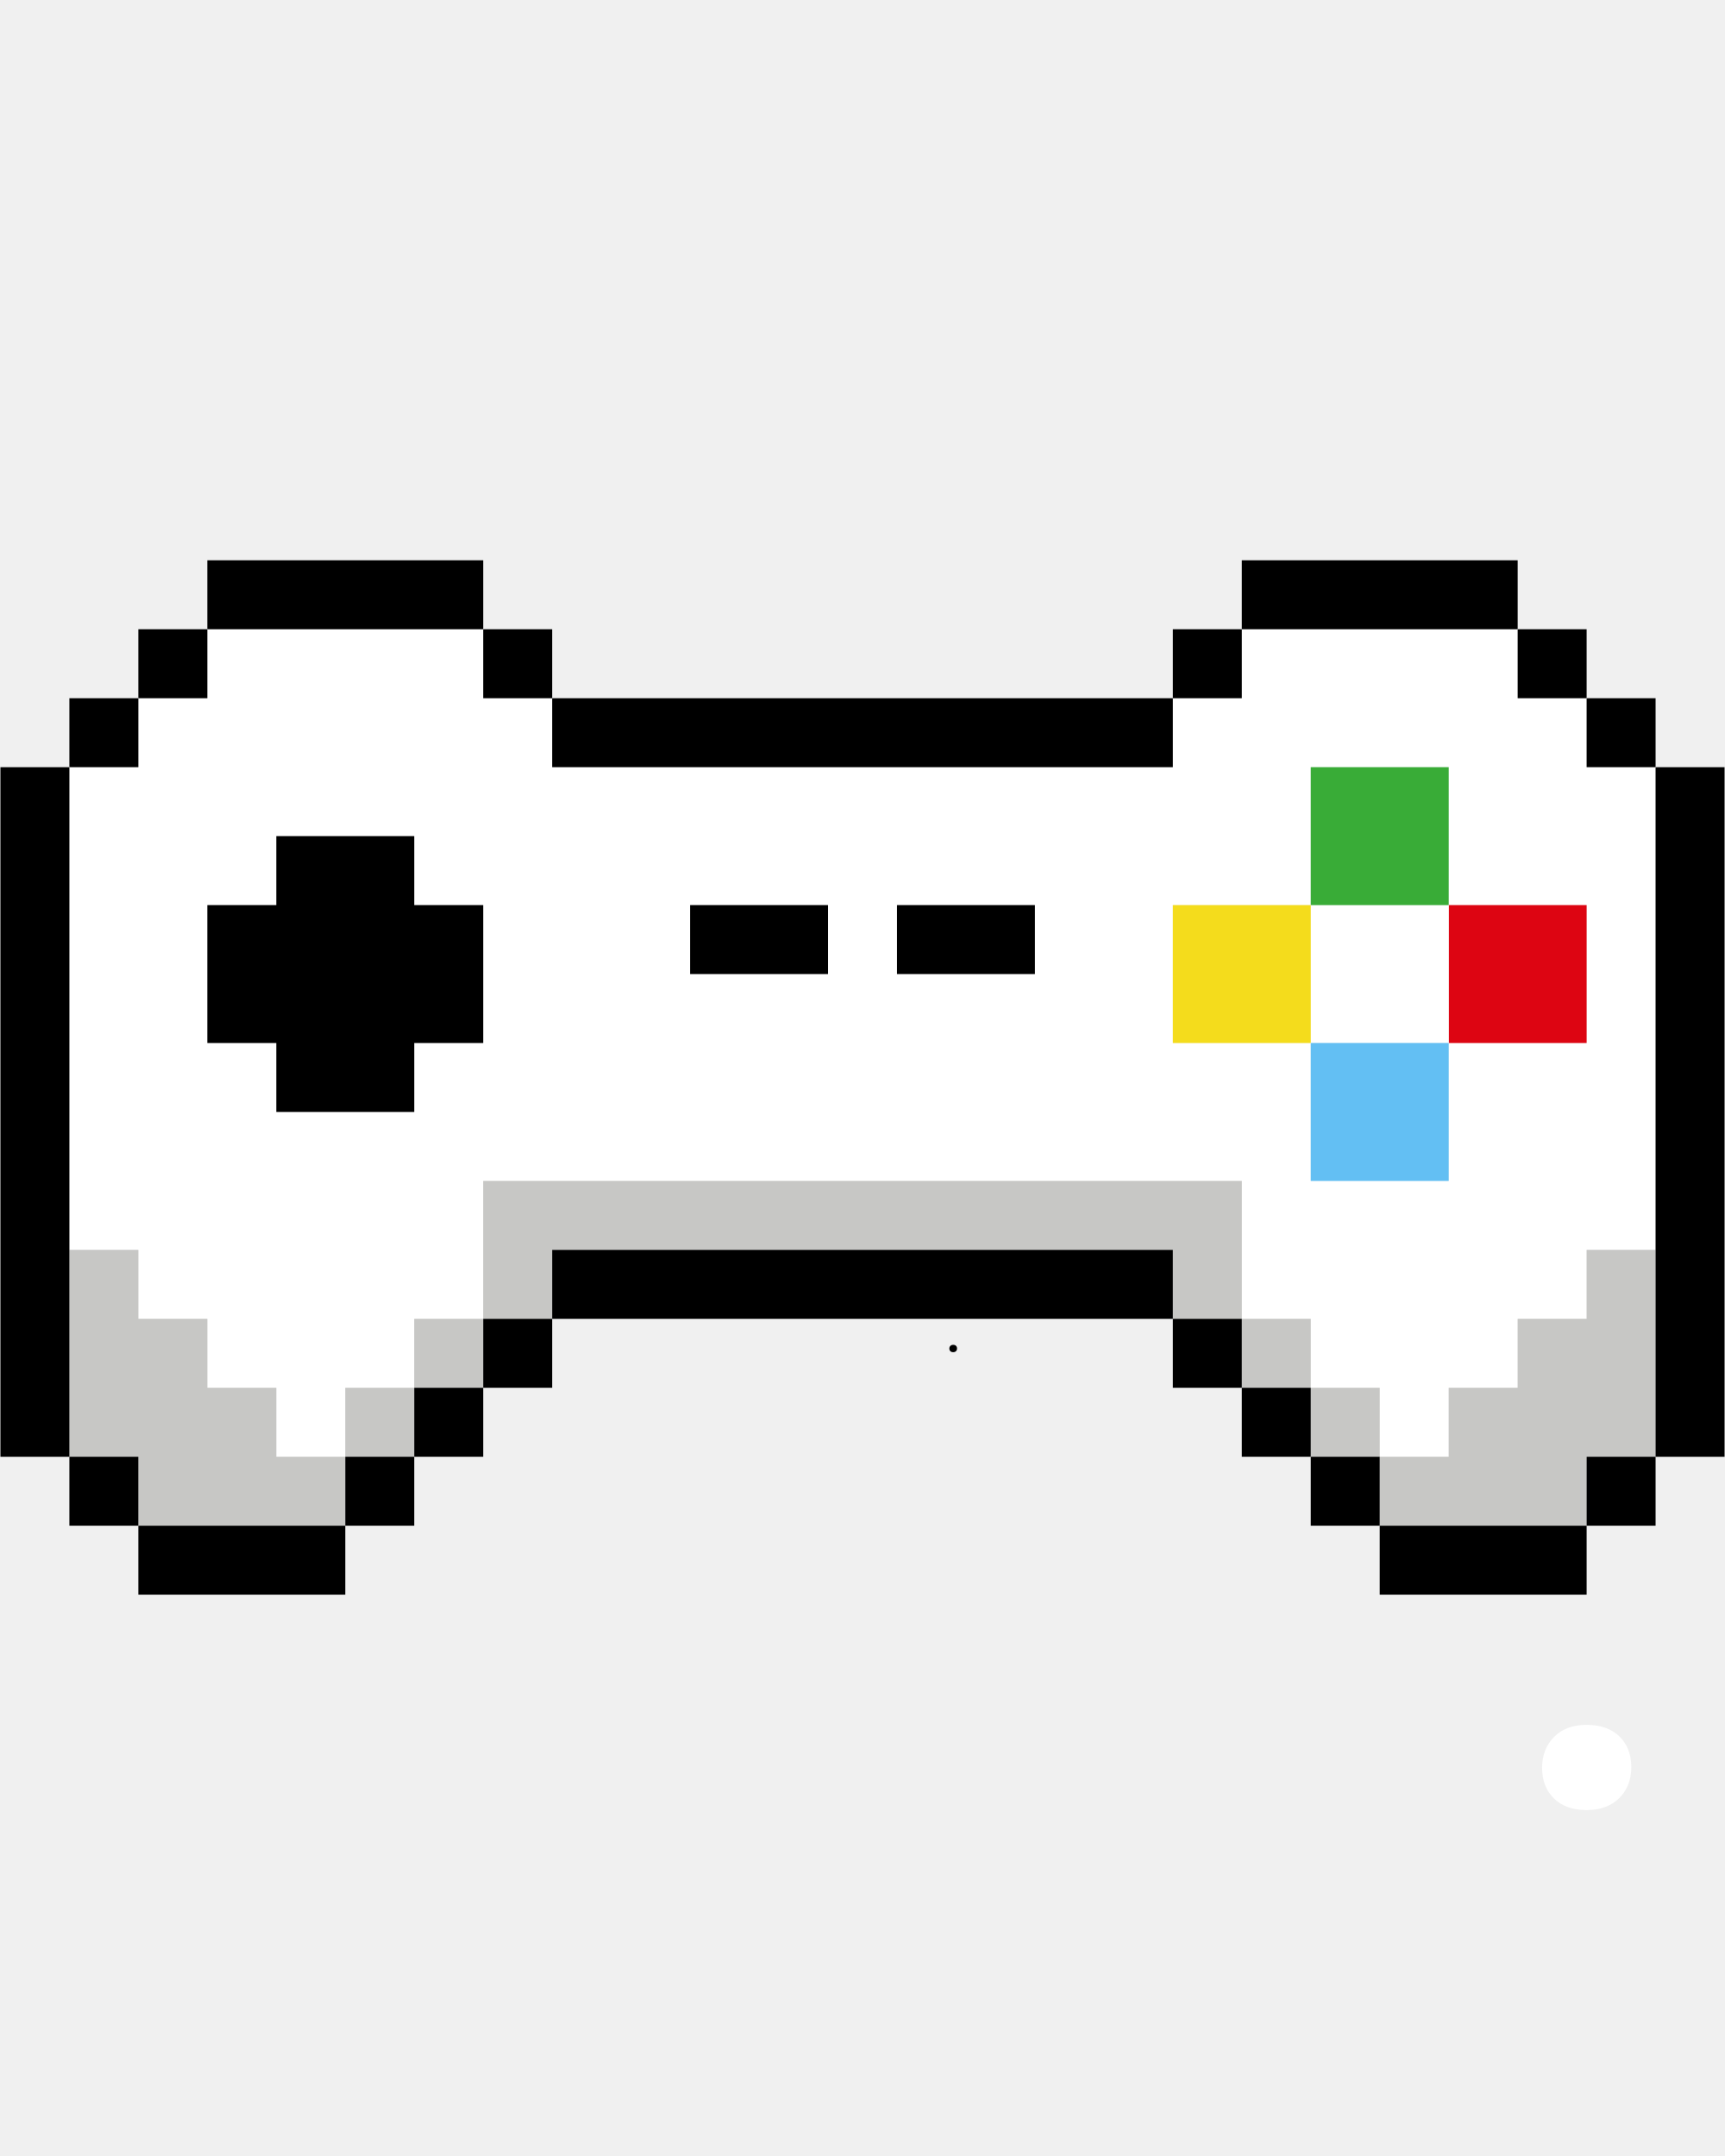
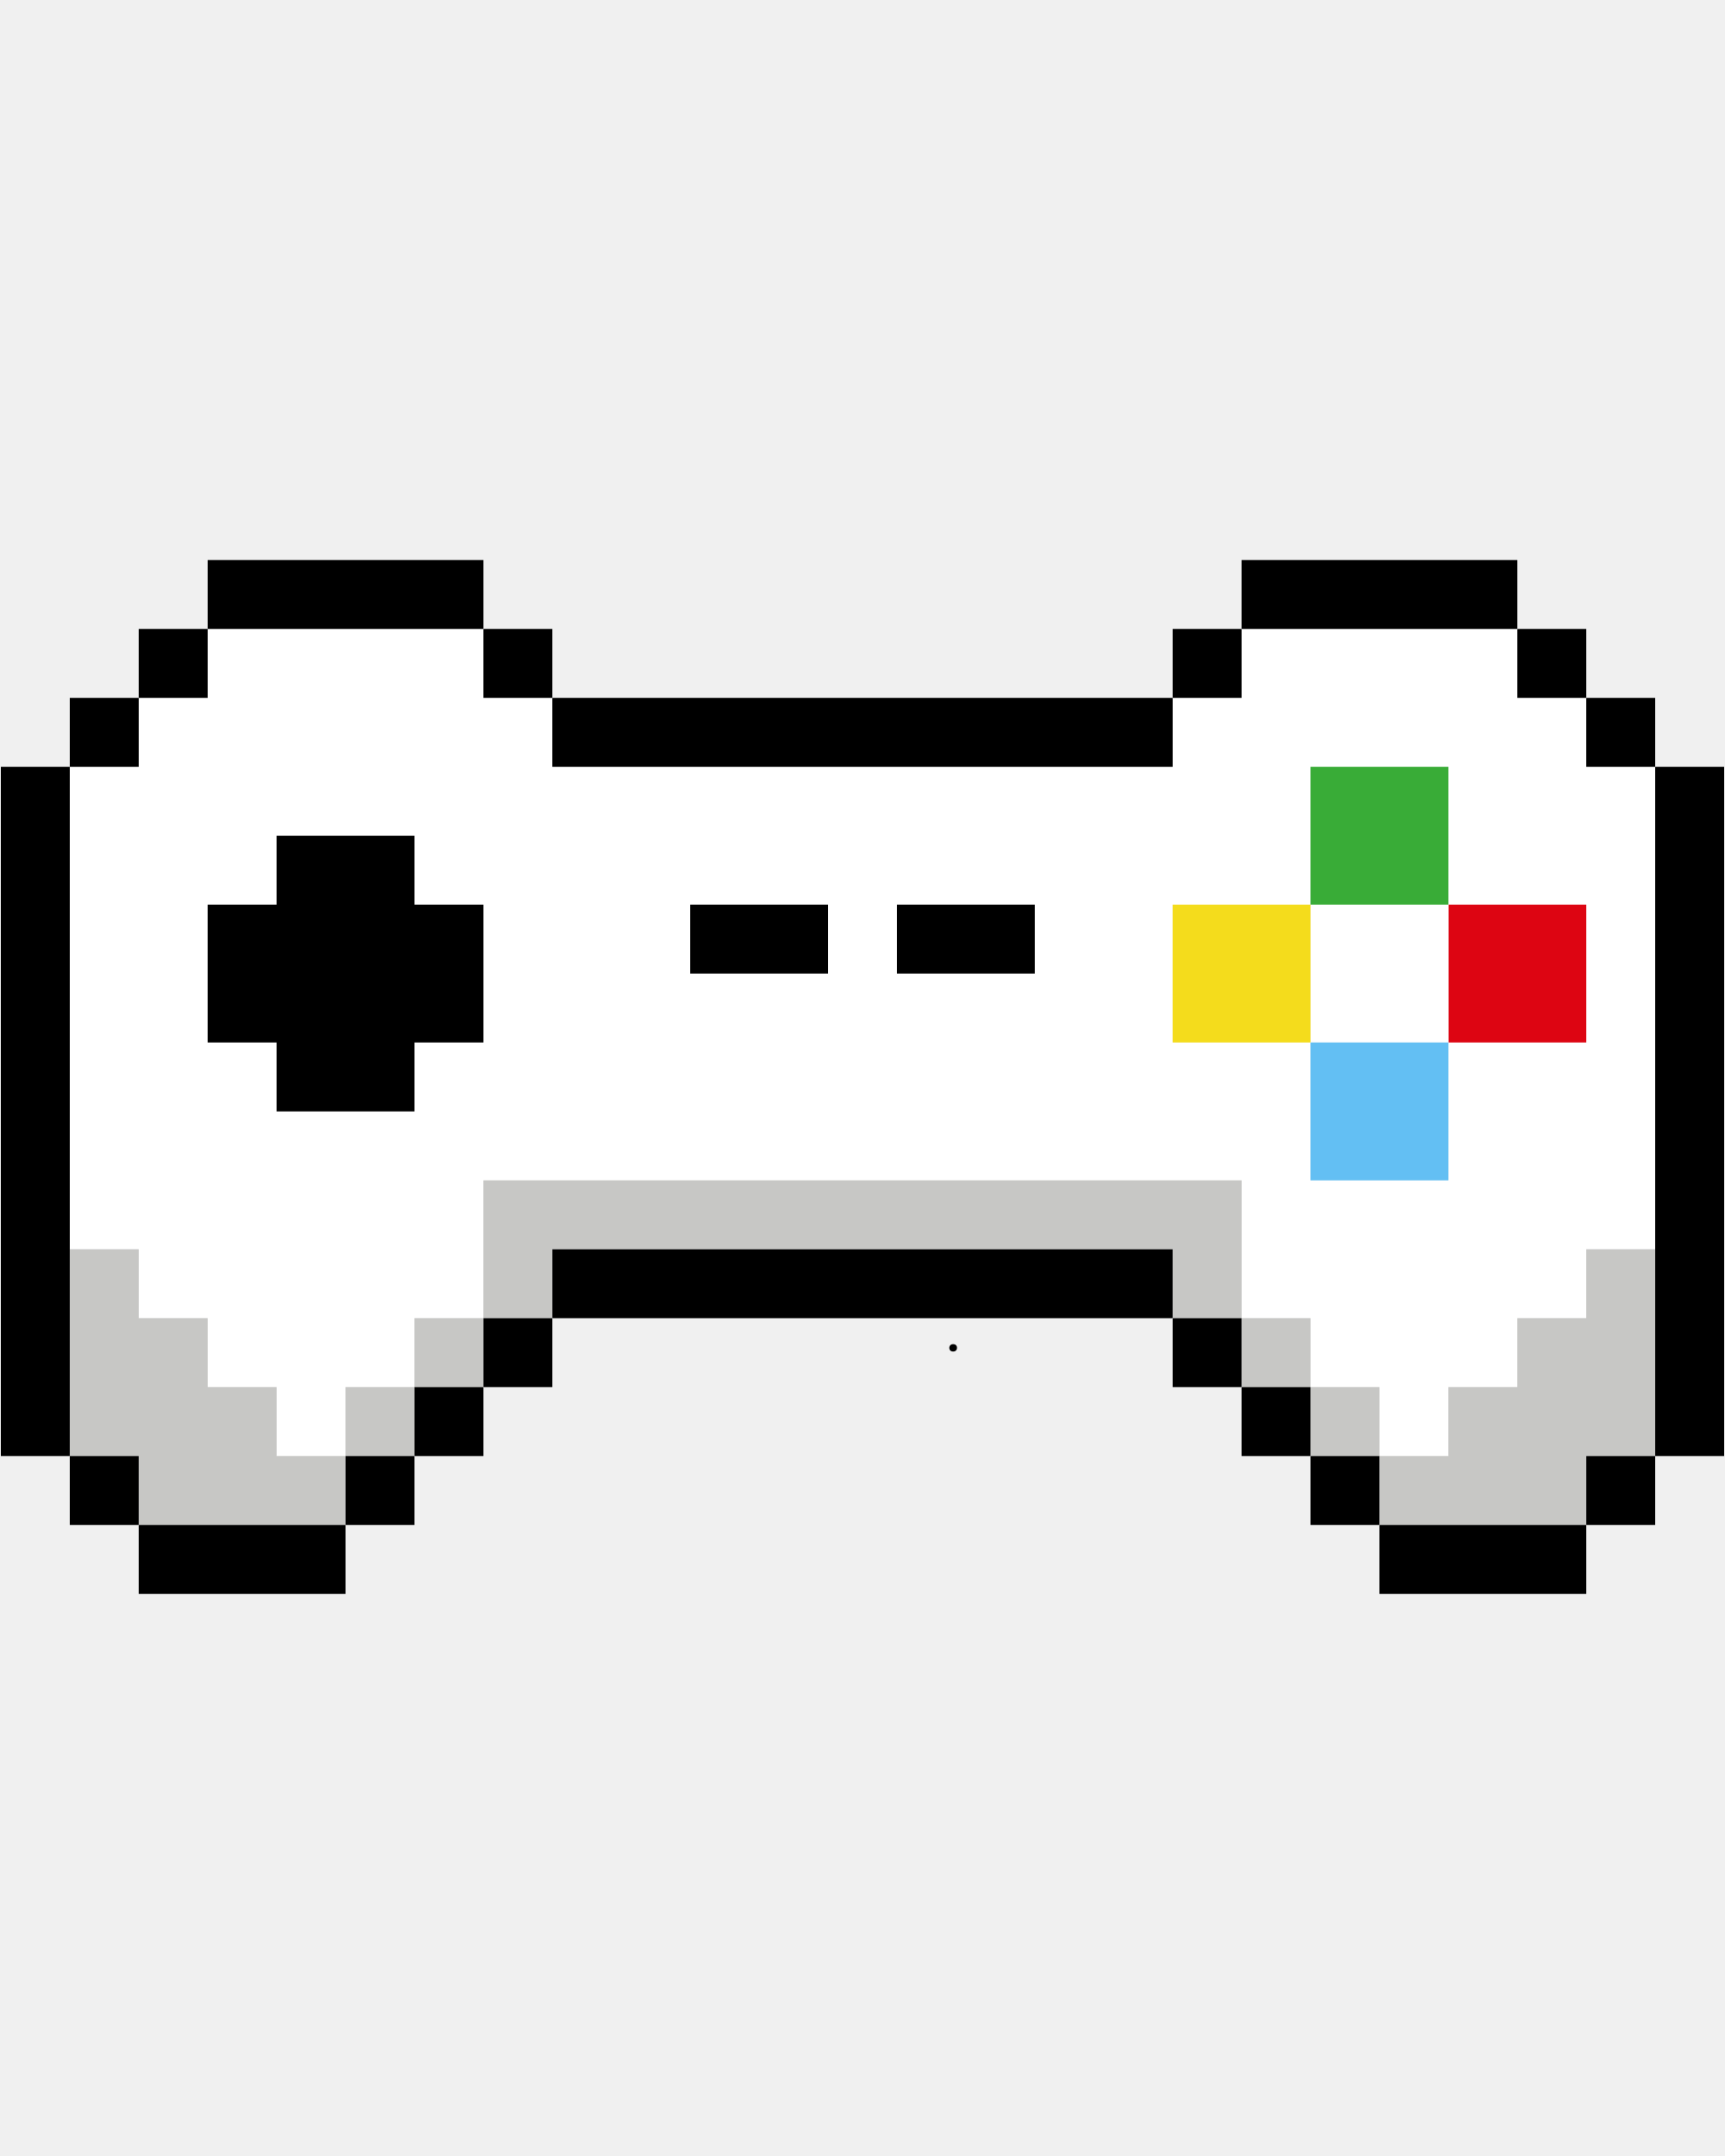
<svg xmlns="http://www.w3.org/2000/svg" width="1080" zoomAndPan="magnify" viewBox="0 0 810 1012.5" height="1350" preserveAspectRatio="xMidYMid meet" version="1.0">
  <defs>
-     <g />
-     <clipPath id="bc7668d5e5">
-       <path d="M 777 360 L 809.801 360 L 809.801 685 L 777 685 Z M 777 360 " clip-rule="nonzero" />
+     <clipPath id="f8bcc4e252">
+       <path d="M 777 360 L 809.602 360 L 809.602 684 L 777 684 Z M 777 360 " clip-rule="nonzero" />
    </clipPath>
-     <clipPath id="8b4d64c726">
-       <path d="M 0.199 360 L 33 360 L 33 685 L 0.199 685 Z M 0.199 360 " clip-rule="nonzero" />
+     <clipPath id="dbaa3917f2">
+       <path d="M 0.398 360 L 33 360 L 33 684 L 0.398 684 Z M 0.398 360 " clip-rule="nonzero" />
    </clipPath>
  </defs>
-   <path fill="#ffffff" d="M 777.406 554.586 L 777.406 586.965 L 745.027 586.965 L 745.027 619.344 L 712.648 619.344 L 712.648 651.723 L 680.27 651.723 L 680.27 684.117 L 647.875 684.117 L 647.875 651.723 L 615.496 651.723 L 615.496 619.344 L 583.117 619.344 L 583.117 554.586 L 226.891 554.586 L 226.891 619.344 L 194.5 619.344 L 194.5 651.723 L 162.121 651.723 L 162.121 684.117 L 129.738 684.117 L 129.738 651.723 L 97.359 651.723 L 97.359 619.344 L 64.969 619.344 L 64.969 586.965 L 32.59 586.965 L 32.59 360.277 L 64.969 360.277 L 64.969 327.895 L 97.359 327.895 L 97.359 295.504 L 226.895 295.504 L 226.895 327.895 L 259.277 327.895 L 259.277 360.277 L 550.734 360.277 L 550.734 327.895 L 583.117 327.895 L 583.117 295.504 L 712.652 295.504 L 712.652 327.895 L 745.031 327.895 L 745.031 360.277 L 777.41 360.277 L 777.41 554.586 Z M 745.027 489.809 L 745.027 425.047 L 680.27 425.047 L 680.27 360.277 L 615.496 360.277 L 615.496 425.047 L 550.734 425.047 L 550.734 489.809 L 615.496 489.809 L 615.496 554.582 L 680.27 554.582 L 680.27 489.809 Z M 485.957 457.43 L 485.957 425.047 L 421.184 425.047 L 421.184 457.43 Z M 388.805 457.43 L 388.805 425.047 L 324.043 425.047 L 324.043 457.43 Z M 226.887 489.809 L 226.887 425.047 L 194.496 425.047 L 194.496 392.656 L 129.734 392.656 L 129.734 425.047 L 97.355 425.047 L 97.355 489.809 L 129.734 489.809 L 129.734 522.188 L 194.496 522.188 L 194.496 489.809 Z M 226.887 489.809 " fill-opacity="1" fill-rule="nonzero" />
-   <path fill="#dd0512" d="M 712.648 425.047 L 680.266 425.047 L 680.266 489.809 L 745.027 489.809 L 745.027 425.047 Z M 712.648 425.047 " fill-opacity="1" fill-rule="nonzero" />
-   <path fill="#ffffff" d="M 680.266 457.43 L 680.266 489.809 L 615.492 489.809 L 615.492 425.047 L 680.266 425.047 Z M 680.266 457.43 " fill-opacity="1" fill-rule="nonzero" />
-   <path fill="#63bff3" d="M 647.871 489.809 L 615.492 489.809 L 615.492 554.586 L 680.266 554.586 L 680.266 489.809 Z M 647.871 489.809 " fill-opacity="1" fill-rule="nonzero" />
-   <path fill="#39ac37" d="M 647.871 360.277 L 615.492 360.277 L 615.492 425.047 L 680.266 425.047 L 680.266 360.277 Z M 647.871 360.277 " fill-opacity="1" fill-rule="nonzero" />
-   <path fill="#f4dc1c" d="M 583.113 425.047 L 550.73 425.047 L 550.73 489.809 L 615.492 489.809 L 615.492 425.047 Z M 583.113 425.047 " fill-opacity="1" fill-rule="nonzero" />
-   <path fill="#c7c7c5" d="M 745.027 586.965 L 745.027 619.344 L 712.648 619.344 L 712.648 651.723 L 680.266 651.723 L 680.266 684.117 L 647.871 684.117 L 647.871 716.5 L 745.027 716.5 L 745.027 684.117 L 777.406 684.117 L 777.406 586.965 Z M 745.027 586.965 " fill-opacity="1" fill-rule="nonzero" />
-   <path fill="#c7c7c5" d="M 615.492 651.723 L 647.871 651.723 L 647.871 684.117 L 615.492 684.117 Z M 615.492 651.723 " fill-opacity="1" fill-rule="nonzero" />
-   <path fill="#c7c7c5" d="M 583.113 619.344 L 615.492 619.344 L 615.492 651.723 L 583.113 651.723 Z M 583.113 619.344 " fill-opacity="1" fill-rule="nonzero" />
-   <path fill="#c7c7c5" d="M 583.113 554.586 L 226.887 554.586 L 226.887 619.344 L 259.27 619.344 L 259.27 586.965 L 550.73 586.965 L 550.73 619.344 L 583.113 619.344 Z M 583.113 554.586 " fill-opacity="1" fill-rule="nonzero" />
-   <path fill="#c7c7c5" d="M 194.496 619.344 L 226.887 619.344 L 226.887 651.723 L 194.496 651.723 Z M 194.496 619.344 " fill-opacity="1" fill-rule="nonzero" />
-   <path fill="#c7c7c5" d="M 162.117 651.723 L 194.496 651.723 L 194.496 684.117 L 162.117 684.117 Z M 162.117 651.723 " fill-opacity="1" fill-rule="nonzero" />
-   <path fill="#c7c7c5" d="M 129.734 651.723 L 97.352 651.723 L 97.352 619.344 L 64.961 619.344 L 64.961 586.965 L 32.578 586.965 L 32.578 684.117 L 64.961 684.117 L 64.961 716.5 L 162.117 716.5 L 162.117 684.117 L 129.734 684.117 Z M 129.734 651.723 " fill-opacity="1" fill-rule="nonzero" />
-   <g clip-path="url(#bc7668d5e5)">
-     <path fill="#000000" d="M 777.406 360.277 L 777.406 684.117 L 809.801 684.117 L 809.801 360.277 Z M 777.406 360.277 " fill-opacity="1" fill-rule="nonzero" />
+   <path fill="#ffffff" d="M 777.223 554.312 L 777.223 586.676 L 744.859 586.676 L 744.859 619.039 L 712.496 619.039 L 712.496 651.402 L 680.133 651.402 L 680.133 683.781 L 647.754 683.781 L 647.754 651.402 L 615.391 651.402 L 615.391 619.039 L 583.027 619.039 L 583.027 554.312 L 226.98 554.312 L 226.98 619.039 L 194.605 619.039 L 194.605 651.402 L 162.242 651.402 L 162.242 683.781 L 129.875 683.781 L 129.875 651.402 L 97.512 651.402 L 97.512 619.039 L 65.137 619.039 L 65.137 586.676 L 32.773 586.676 L 32.773 360.098 L 65.137 360.098 L 65.137 327.734 L 97.512 327.734 L 97.512 295.359 L 226.984 295.359 L 226.984 327.734 L 259.348 327.734 L 259.348 360.098 L 550.664 360.098 L 550.664 327.734 L 583.027 327.734 L 583.027 295.359 L 712.5 295.359 L 712.5 327.734 L 744.863 327.734 L 744.863 360.098 L 777.227 360.098 L 777.227 554.312 Z M 744.859 489.566 L 744.859 424.836 L 680.133 424.836 L 680.133 360.098 L 615.391 360.098 L 615.391 424.836 L 550.664 424.836 L 550.664 489.566 L 615.391 489.566 L 615.391 554.309 L 680.133 554.309 L 680.133 489.566 Z M 485.918 457.203 L 485.918 424.836 L 421.176 424.836 L 421.176 457.203 Z M 388.812 457.203 L 388.812 424.836 L 324.082 424.836 L 324.082 457.203 Z M 226.977 489.566 L 226.977 424.836 L 194.602 424.836 L 194.602 392.461 L 129.871 392.461 L 129.871 424.836 L 97.508 424.836 L 97.508 489.566 L 129.871 489.566 L 129.871 521.93 L 194.602 521.93 L 194.602 489.566 Z M 226.977 489.566 " fill-opacity="1" fill-rule="nonzero" />
+   <path fill="#dd0512" d="M 712.496 424.836 L 680.129 424.836 L 680.129 489.566 L 744.859 489.566 L 744.859 424.836 Z M 712.496 424.836 " fill-opacity="1" fill-rule="nonzero" />
+   <path fill="#ffffff" d="M 615.387 424.836 L 680.129 424.836 L 680.129 489.566 L 615.387 489.566 Z M 615.387 424.836 " fill-opacity="1" fill-rule="nonzero" />
+   <path fill="#63bff3" d="M 647.75 489.566 L 615.387 489.566 L 615.387 554.312 L 680.129 554.312 L 680.129 489.566 Z M 647.75 489.566 " fill-opacity="1" fill-rule="nonzero" />
+   <path fill="#39ac37" d="M 647.75 360.098 L 615.387 360.098 L 615.387 424.836 L 680.129 424.836 L 680.129 360.098 Z M 647.75 360.098 " fill-opacity="1" fill-rule="nonzero" />
+   <path fill="#f4dc1c" d="M 583.023 424.836 L 550.66 424.836 L 550.66 489.566 L 615.387 489.566 L 615.387 424.836 Z M 583.023 424.836 " fill-opacity="1" fill-rule="nonzero" />
+   <path fill="#c7c7c5" d="M 744.859 586.676 L 744.859 619.039 L 712.496 619.039 L 712.496 651.402 L 680.129 651.402 L 680.129 683.781 L 647.75 683.781 L 647.75 716.145 L 744.859 716.145 L 744.859 683.781 L 777.223 683.781 L 777.223 586.676 Z M 744.859 586.676 " fill-opacity="1" fill-rule="nonzero" />
+   <path fill="#c7c7c5" d="M 615.387 651.402 L 647.75 651.402 L 647.75 683.781 L 615.387 683.781 Z M 615.387 651.402 " fill-opacity="1" fill-rule="nonzero" />
+   <path fill="#c7c7c5" d="M 583.023 619.039 L 615.387 619.039 L 615.387 651.402 L 583.023 651.402 Z M 583.023 619.039 " fill-opacity="1" fill-rule="nonzero" />
+   <path fill="#c7c7c5" d="M 583.023 554.312 L 226.977 554.312 L 226.977 619.039 L 259.34 619.039 L 259.34 586.676 L 550.66 586.676 L 550.66 619.039 L 583.023 619.039 Z M 583.023 554.312 " fill-opacity="1" fill-rule="nonzero" />
+   <path fill="#c7c7c5" d="M 194.602 619.039 L 226.977 619.039 L 226.977 651.402 L 194.602 651.402 Z M 194.602 619.039 " fill-opacity="1" fill-rule="nonzero" />
+   <path fill="#c7c7c5" d="M 162.238 651.402 L 194.602 651.402 L 194.602 683.781 L 162.238 683.781 Z M 162.238 651.402 " fill-opacity="1" fill-rule="nonzero" />
+   <path fill="#c7c7c5" d="M 129.871 651.402 L 97.504 651.402 L 97.504 619.039 L 65.129 619.039 L 65.129 586.676 L 32.762 586.676 L 32.762 683.781 L 65.129 683.781 L 65.129 716.145 L 162.238 716.145 L 162.238 683.781 L 129.871 683.781 Z M 129.871 651.402 " fill-opacity="1" fill-rule="nonzero" />
+   <g clip-path="url(#f8bcc4e252)">
+     <path fill="#000000" d="M 777.223 360.098 L 777.223 683.781 L 809.602 683.781 L 809.602 360.098 Z M 777.223 360.098 " fill-opacity="1" fill-rule="nonzero" />
  </g>
-   <path fill="#000000" d="M 745.027 684.117 L 777.406 684.117 L 777.406 716.496 L 745.027 716.496 Z M 745.027 684.117 " fill-opacity="1" fill-rule="nonzero" />
-   <path fill="#000000" d="M 745.027 327.895 L 777.406 327.895 L 777.406 360.277 L 745.027 360.277 Z M 745.027 327.895 " fill-opacity="1" fill-rule="nonzero" />
-   <path fill="#000000" d="M 712.648 295.5 L 745.027 295.5 L 745.027 327.891 L 712.648 327.891 Z M 712.648 295.5 " fill-opacity="1" fill-rule="nonzero" />
-   <path fill="#000000" d="M 680.266 716.5 L 647.871 716.5 L 647.871 748.879 L 745.027 748.879 L 745.027 716.5 Z M 680.266 716.5 " fill-opacity="1" fill-rule="nonzero" />
-   <path fill="#000000" d="M 615.492 684.117 L 647.871 684.117 L 647.871 716.496 L 615.492 716.496 Z M 615.492 684.117 " fill-opacity="1" fill-rule="nonzero" />
-   <path fill="#000000" d="M 647.871 295.5 L 712.648 295.5 L 712.648 263.121 L 583.113 263.121 L 583.113 295.5 Z M 647.871 295.5 " fill-opacity="1" fill-rule="nonzero" />
-   <path fill="#000000" d="M 583.113 651.723 L 615.492 651.723 L 615.492 684.117 L 583.113 684.117 Z M 583.113 651.723 " fill-opacity="1" fill-rule="nonzero" />
-   <path fill="#000000" d="M 550.73 619.344 L 583.113 619.344 L 583.113 651.723 L 550.73 651.723 Z M 550.73 619.344 " fill-opacity="1" fill-rule="nonzero" />
-   <path fill="#000000" d="M 550.73 295.5 L 583.113 295.5 L 583.113 327.891 L 550.73 327.891 Z M 550.73 295.5 " fill-opacity="1" fill-rule="nonzero" />
-   <path fill="#000000" d="M 518.34 586.965 L 259.27 586.965 L 259.27 619.344 L 550.73 619.344 L 550.73 586.965 Z M 518.34 586.965 " fill-opacity="1" fill-rule="nonzero" />
-   <path fill="#000000" d="M 421.184 425.047 L 421.184 457.43 L 485.957 457.43 L 485.957 425.047 Z M 421.184 425.047 " fill-opacity="1" fill-rule="nonzero" />
-   <path fill="#000000" d="M 324.043 425.047 L 324.043 457.43 L 388.805 457.43 L 388.805 425.047 Z M 324.043 425.047 " fill-opacity="1" fill-rule="nonzero" />
-   <path fill="#000000" d="M 291.652 360.277 L 550.73 360.277 L 550.73 327.895 L 259.27 327.895 L 259.27 360.277 Z M 291.652 360.277 " fill-opacity="1" fill-rule="nonzero" />
-   <path fill="#000000" d="M 226.887 619.344 L 259.27 619.344 L 259.27 651.723 L 226.887 651.723 Z M 226.887 619.344 " fill-opacity="1" fill-rule="nonzero" />
-   <path fill="#000000" d="M 226.887 295.5 L 259.27 295.5 L 259.27 327.891 L 226.887 327.891 Z M 226.887 295.5 " fill-opacity="1" fill-rule="nonzero" />
-   <path fill="#000000" d="M 194.496 651.723 L 226.887 651.723 L 226.887 684.117 L 194.496 684.117 Z M 194.496 651.723 " fill-opacity="1" fill-rule="nonzero" />
-   <path fill="#000000" d="M 162.117 684.117 L 194.496 684.117 L 194.496 716.496 L 162.117 716.496 Z M 162.117 684.117 " fill-opacity="1" fill-rule="nonzero" />
-   <path fill="#000000" d="M 194.496 392.656 L 129.734 392.656 L 129.734 425.047 L 97.352 425.047 L 97.352 489.809 L 129.734 489.809 L 129.734 522.191 L 194.496 522.191 L 194.496 489.809 L 226.887 489.809 L 226.887 425.047 L 194.496 425.047 Z M 194.496 392.656 " fill-opacity="1" fill-rule="nonzero" />
-   <path fill="#000000" d="M 162.117 295.5 L 226.887 295.5 L 226.887 263.121 L 97.352 263.121 L 97.352 295.5 Z M 162.117 295.5 " fill-opacity="1" fill-rule="nonzero" />
-   <path fill="#000000" d="M 97.352 716.5 L 64.961 716.5 L 64.961 748.879 L 162.117 748.879 L 162.117 716.5 Z M 97.352 716.5 " fill-opacity="1" fill-rule="nonzero" />
-   <path fill="#000000" d="M 64.961 295.5 L 97.352 295.5 L 97.352 327.891 L 64.961 327.891 Z M 64.961 295.5 " fill-opacity="1" fill-rule="nonzero" />
-   <path fill="#000000" d="M 32.578 684.117 L 64.961 684.117 L 64.961 716.496 L 32.578 716.496 Z M 32.578 684.117 " fill-opacity="1" fill-rule="nonzero" />
-   <path fill="#000000" d="M 32.578 327.895 L 64.961 327.895 L 64.961 360.277 L 32.578 360.277 Z M 32.578 327.895 " fill-opacity="1" fill-rule="nonzero" />
-   <g clip-path="url(#8b4d64c726)">
-     <path fill="#000000" d="M 32.578 619.344 L 32.578 360.277 L 0.199 360.277 L 0.199 684.117 L 32.578 684.117 Z M 32.578 619.344 " fill-opacity="1" fill-rule="nonzero" />
+   <path fill="#000000" d="M 744.859 683.781 L 777.223 683.781 L 777.223 716.141 L 744.859 716.141 Z M 744.859 683.781 " fill-opacity="1" fill-rule="nonzero" />
+   <path fill="#000000" d="M 744.859 327.734 L 777.223 327.734 L 777.223 360.098 L 744.859 360.098 Z M 744.859 327.734 " fill-opacity="1" fill-rule="nonzero" />
+   <path fill="#000000" d="M 712.496 295.355 L 744.859 295.355 L 744.859 327.73 L 712.496 327.73 Z M 712.496 295.355 " fill-opacity="1" fill-rule="nonzero" />
+   <path fill="#000000" d="M 680.129 716.145 L 647.75 716.145 L 647.75 748.508 L 744.859 748.508 L 744.859 716.145 Z M 680.129 716.145 " fill-opacity="1" fill-rule="nonzero" />
+   <path fill="#000000" d="M 615.387 683.781 L 647.75 683.781 L 647.75 716.141 L 615.387 716.141 Z M 615.387 683.781 " fill-opacity="1" fill-rule="nonzero" />
+   <path fill="#000000" d="M 647.75 295.355 L 712.496 295.355 L 712.496 262.992 L 583.023 262.992 L 583.023 295.355 Z M 647.75 295.355 " fill-opacity="1" fill-rule="nonzero" />
+   <path fill="#000000" d="M 583.023 651.402 L 615.387 651.402 L 615.387 683.781 L 583.023 683.781 Z M 583.023 651.402 " fill-opacity="1" fill-rule="nonzero" />
+   <path fill="#000000" d="M 550.66 619.039 L 583.023 619.039 L 583.023 651.402 L 550.66 651.402 Z M 550.66 619.039 " fill-opacity="1" fill-rule="nonzero" />
+   <path fill="#000000" d="M 550.66 295.355 L 583.023 295.355 L 583.023 327.73 L 550.66 327.73 Z M 550.66 295.355 " fill-opacity="1" fill-rule="nonzero" />
+   <path fill="#000000" d="M 518.285 586.676 L 259.34 586.676 L 259.34 619.039 L 550.66 619.039 L 550.66 586.676 Z M 518.285 586.676 " fill-opacity="1" fill-rule="nonzero" />
+   <path fill="#000000" d="M 421.176 424.836 L 421.176 457.203 L 485.918 457.203 L 485.918 424.836 Z M 421.176 424.836 " fill-opacity="1" fill-rule="nonzero" />
+   <path fill="#000000" d="M 324.082 424.836 L 324.082 457.203 L 388.812 457.203 L 388.812 424.836 Z M 324.082 424.836 " fill-opacity="1" fill-rule="nonzero" />
+   <path fill="#000000" d="M 291.707 360.098 L 550.66 360.098 L 550.66 327.734 L 259.34 327.734 L 259.34 360.098 Z M 291.707 360.098 " fill-opacity="1" fill-rule="nonzero" />
+   <path fill="#000000" d="M 226.977 619.039 L 259.34 619.039 L 259.34 651.402 L 226.977 651.402 Z M 226.977 619.039 " fill-opacity="1" fill-rule="nonzero" />
+   <path fill="#000000" d="M 226.977 295.355 L 259.34 295.355 L 259.34 327.73 L 226.977 327.73 Z M 226.977 295.355 " fill-opacity="1" fill-rule="nonzero" />
+   <path fill="#000000" d="M 194.602 651.402 L 226.977 651.402 L 226.977 683.781 L 194.602 683.781 Z M 194.602 651.402 " fill-opacity="1" fill-rule="nonzero" />
+   <path fill="#000000" d="M 162.238 683.781 L 194.602 683.781 L 194.602 716.141 L 162.238 716.141 Z M 162.238 683.781 " fill-opacity="1" fill-rule="nonzero" />
+   <path fill="#000000" d="M 194.602 392.461 L 129.871 392.461 L 129.871 424.836 L 97.504 424.836 L 97.504 489.566 L 129.871 489.566 L 129.871 521.934 L 194.602 521.934 L 194.602 489.566 L 226.977 489.566 L 226.977 424.836 L 194.602 424.836 Z M 194.602 392.461 " fill-opacity="1" fill-rule="nonzero" />
+   <path fill="#000000" d="M 162.238 295.355 L 226.977 295.355 L 226.977 262.992 L 97.504 262.992 L 97.504 295.355 Z M 162.238 295.355 " fill-opacity="1" fill-rule="nonzero" />
+   <path fill="#000000" d="M 97.504 716.145 L 65.129 716.145 L 65.129 748.508 L 162.238 748.508 L 162.238 716.145 Z M 97.504 716.145 " fill-opacity="1" fill-rule="nonzero" />
+   <path fill="#000000" d="M 65.129 295.355 L 97.504 295.355 L 97.504 327.73 L 65.129 327.73 Z M 65.129 295.355 " fill-opacity="1" fill-rule="nonzero" />
+   <path fill="#000000" d="M 32.762 683.781 L 65.129 683.781 L 65.129 716.141 L 32.762 716.141 Z M 32.762 683.781 " fill-opacity="1" fill-rule="nonzero" />
+   <path fill="#000000" d="M 32.762 327.734 L 65.129 327.734 L 65.129 360.098 L 32.762 360.098 Z M 32.762 327.734 " fill-opacity="1" fill-rule="nonzero" />
+   <g clip-path="url(#dbaa3917f2)">
+     <path fill="#000000" d="M 32.762 619.039 L 32.762 360.098 L 0.398 360.098 L 0.398 683.781 L 32.762 683.781 Z M 32.762 619.039 " fill-opacity="1" fill-rule="nonzero" />
  </g>
-   <g fill="#000000" fill-opacity="1">
-     <g transform="translate(443.6395, 634.8718)">
-       <g>
-         <path d="M 3.938 0.141 C 3.383 0.141 2.945 -0.016 2.625 -0.328 C 2.301 -0.641 2.141 -1.051 2.141 -1.562 C 2.141 -2.07 2.301 -2.488 2.625 -2.812 C 2.945 -3.145 3.383 -3.312 3.938 -3.312 C 4.5 -3.312 4.941 -3.156 5.266 -2.844 C 5.586 -2.531 5.75 -2.113 5.75 -1.594 C 5.75 -1.07 5.582 -0.648 5.25 -0.328 C 4.926 -0.016 4.488 0.141 3.938 0.141 Z M 3.938 0.141 " />
-       </g>
-     </g>
-   </g>
-   <g fill="#ffffff" fill-opacity="1">
-     <g transform="translate(699.3699, 848.341)">
-       <g>
-         <path d="M 45.609 1.703 C 39.16 1.703 34.07 -0.102 30.344 -3.719 C 26.613 -7.344 24.75 -12.148 24.75 -18.141 C 24.75 -24.016 26.613 -28.844 30.344 -32.625 C 34.07 -36.414 39.16 -38.312 45.609 -38.312 C 52.16 -38.312 57.301 -36.504 61.031 -32.891 C 64.758 -29.273 66.625 -24.473 66.625 -18.484 C 66.625 -12.492 64.727 -7.629 60.938 -3.891 C 57.156 -0.16 52.047 1.703 45.609 1.703 Z M 45.609 1.703 " />
-       </g>
-     </g>
-   </g>
+   <path fill="#000000" d="M 447.555 634.699 C 447 634.699 446.562 634.543 446.242 634.23 C 445.922 633.918 445.762 633.508 445.762 632.996 C 445.762 632.488 445.922 632.07 446.242 631.746 C 446.562 631.414 447 631.246 447.555 631.246 C 448.117 631.246 448.559 631.402 448.883 631.715 C 449.203 632.027 449.367 632.445 449.367 632.965 C 449.367 633.488 449.199 633.91 448.867 634.23 C 448.543 634.543 448.105 634.699 447.555 634.699 Z M 447.555 634.699 " fill-opacity="1" fill-rule="nonzero" />
</svg>
